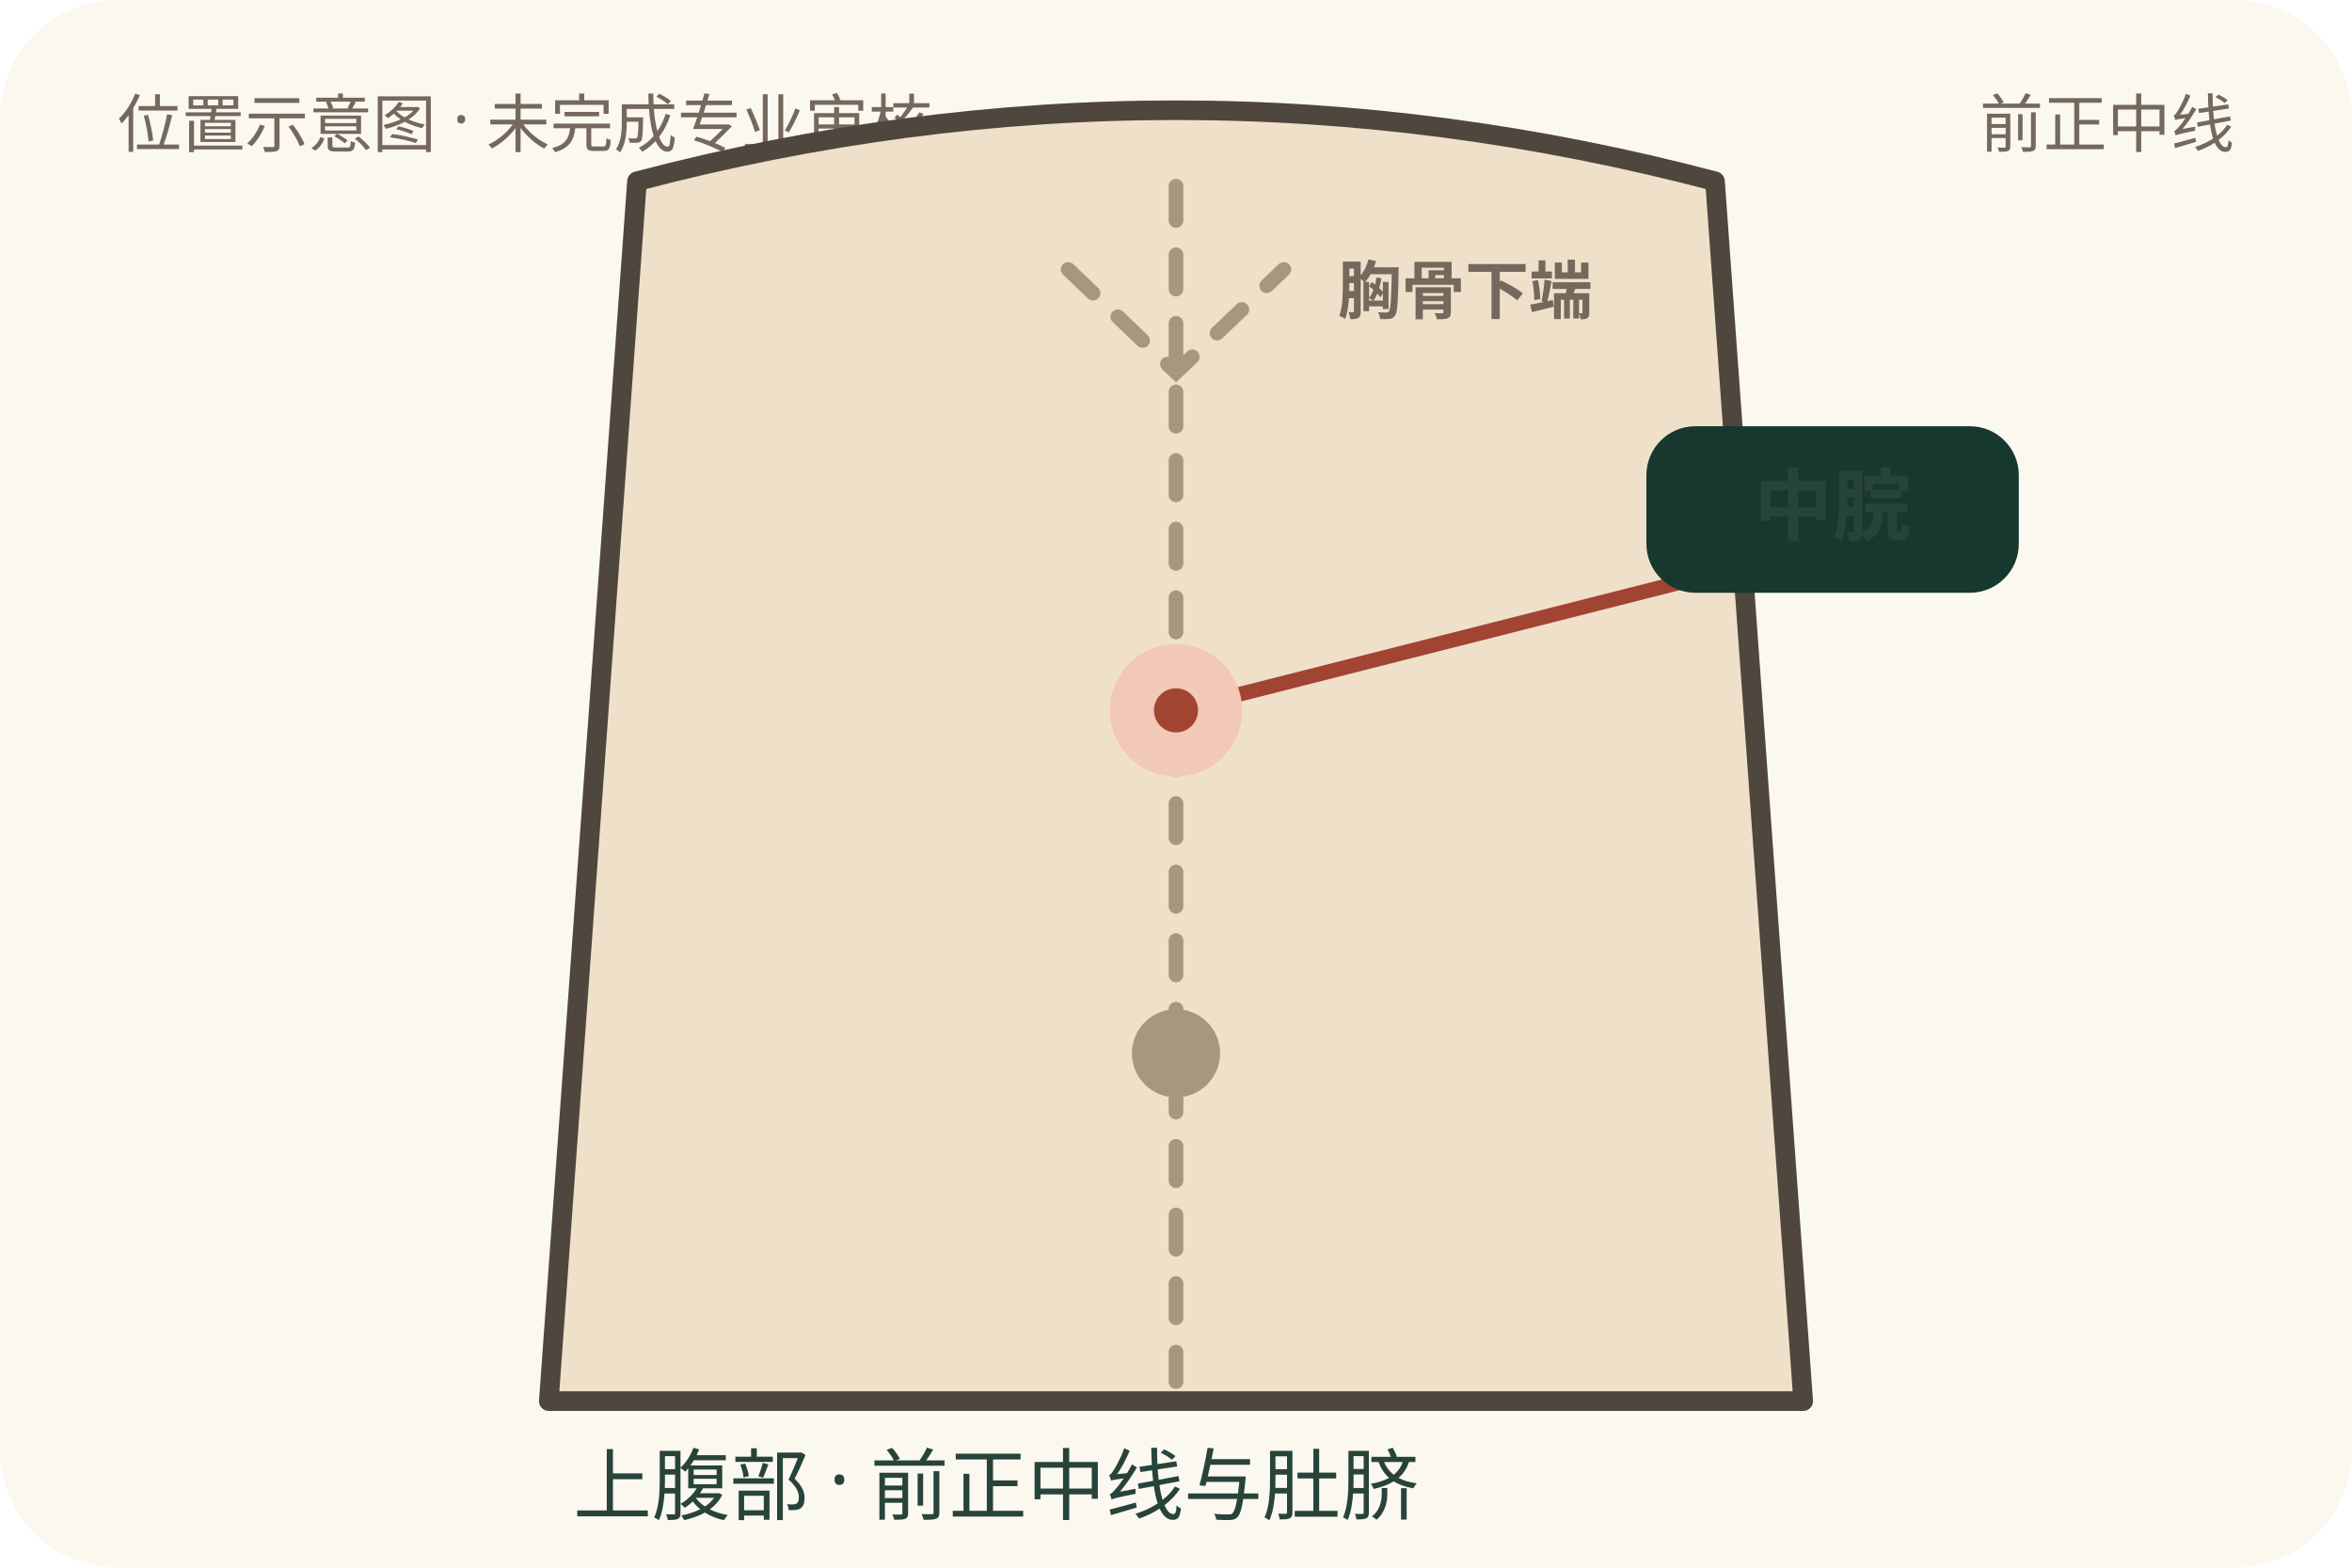
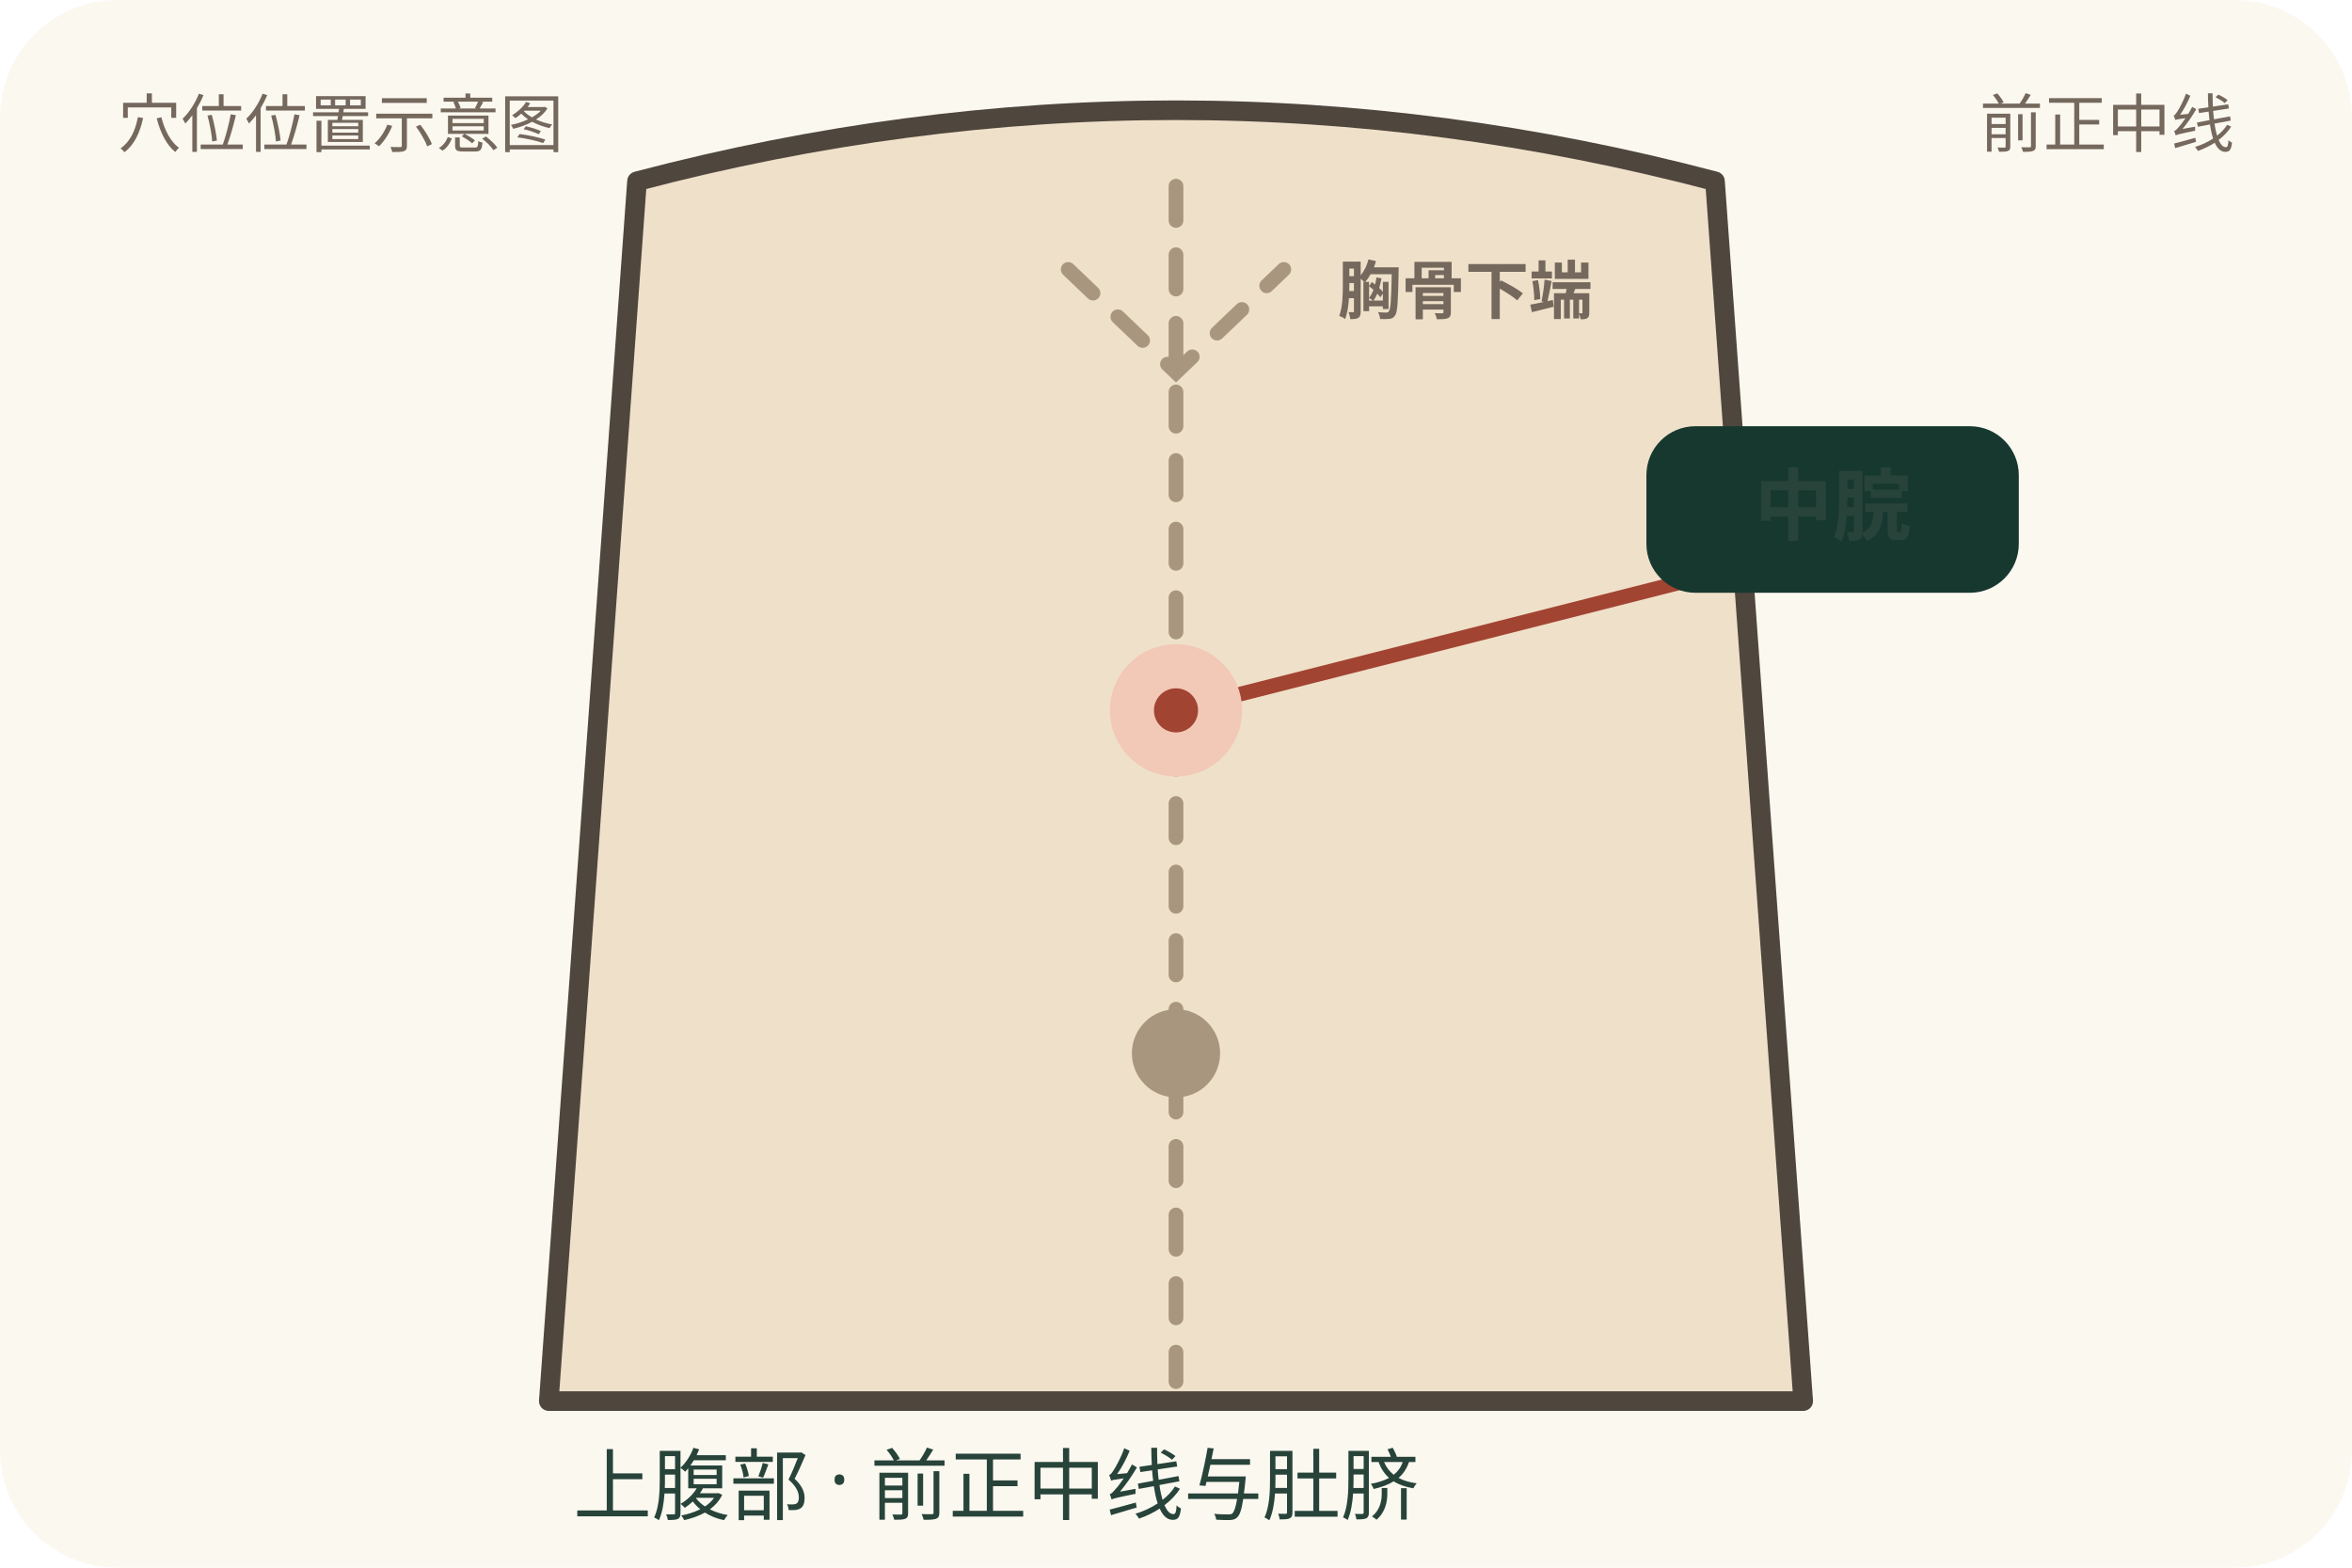
<svg xmlns="http://www.w3.org/2000/svg" viewBox="0 0 480 320" role="img" aria-labelledby="title desc">
  <style>
    .body{fill:#efe0c9;stroke:#4f463d;stroke-width:4;stroke-linejoin:round}
    .landmark{fill:none;stroke:#a9967e;stroke-width:3;stroke-linecap:round;stroke-dasharray:7 7}
    .landmark-fill{fill:#a9967e}
    .leader{fill:none;stroke:#a24432;stroke-width:3}
    .acupoint-marker{fill:#a24432;stroke:#f2c8b7;stroke-width:9}
    text{fill:#28443a;font:16px sans-serif}.label{font-weight:700}.tag,.orientation,.landmark-label{font-size:13px;fill:#75685d}.landmark-label{font-weight:700}
  </style>
  <rect width="480" height="320" rx="24" fill="#fbf8f0" />
-   <text class="tag" x="24" y="30">位置示意图 · 未完成专业审核</text>
+   <text class="tag" x="24" y="30">穴位位置示意图</text>
  <text class="orientation" x="456" y="30" text-anchor="end">前正中线</text>
  <path class="body" d="M130 37 Q240 8 350 37 L368 286 L112 286 Z" />
  <path class="landmark" d="M240 38 L240 282" />
  <path class="landmark" d="M218 55 L240 76 L262 55" />
  <text class="landmark-label" x="273" y="64">胸骨下端</text>
  <circle class="landmark-fill" cx="240" cy="215" r="9" />
  <text x="117" y="309">上腹部 · 前正中线与肚脐</text>
  <path class="leader" d="M240 145 L374 111" />
  <circle class="acupoint-marker" cx="240" cy="145" r="9" />
  <rect x="336" y="87" width="76" height="34" rx="10" fill="#17382f" />
  <text class="label" x="374" y="109" text-anchor="middle" fill="#fffaf2">中脘</text>
</svg>
